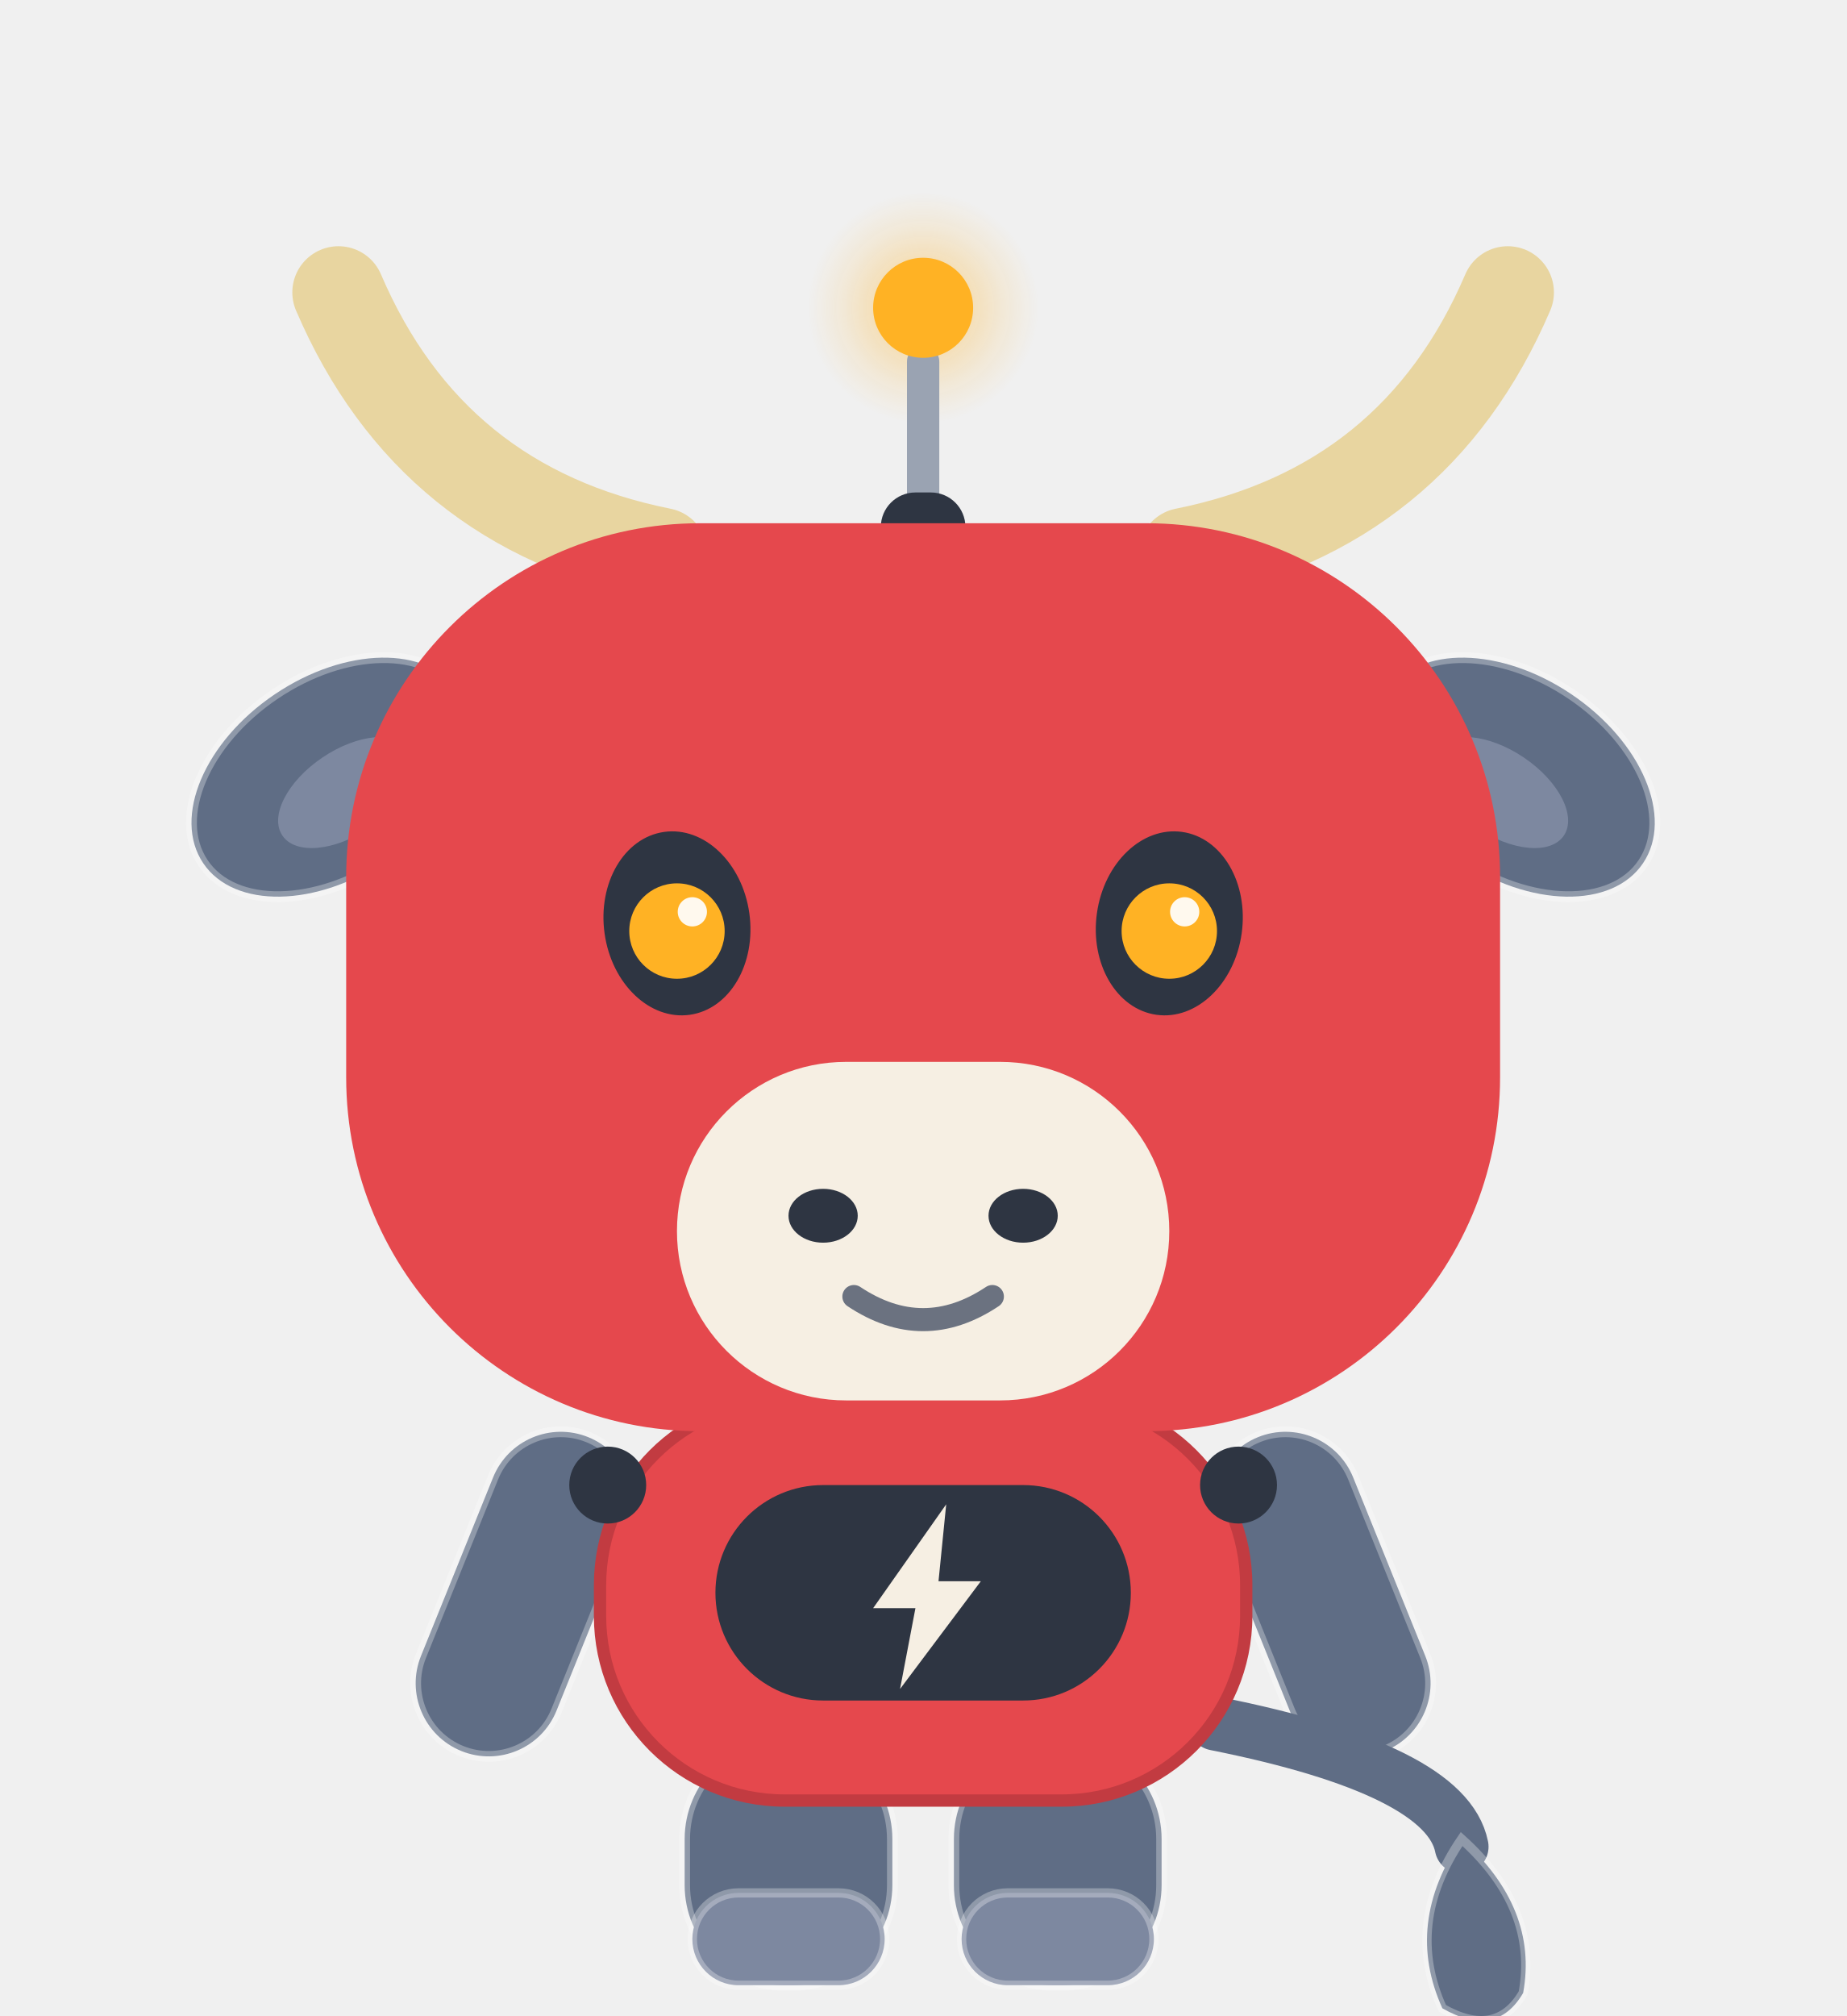
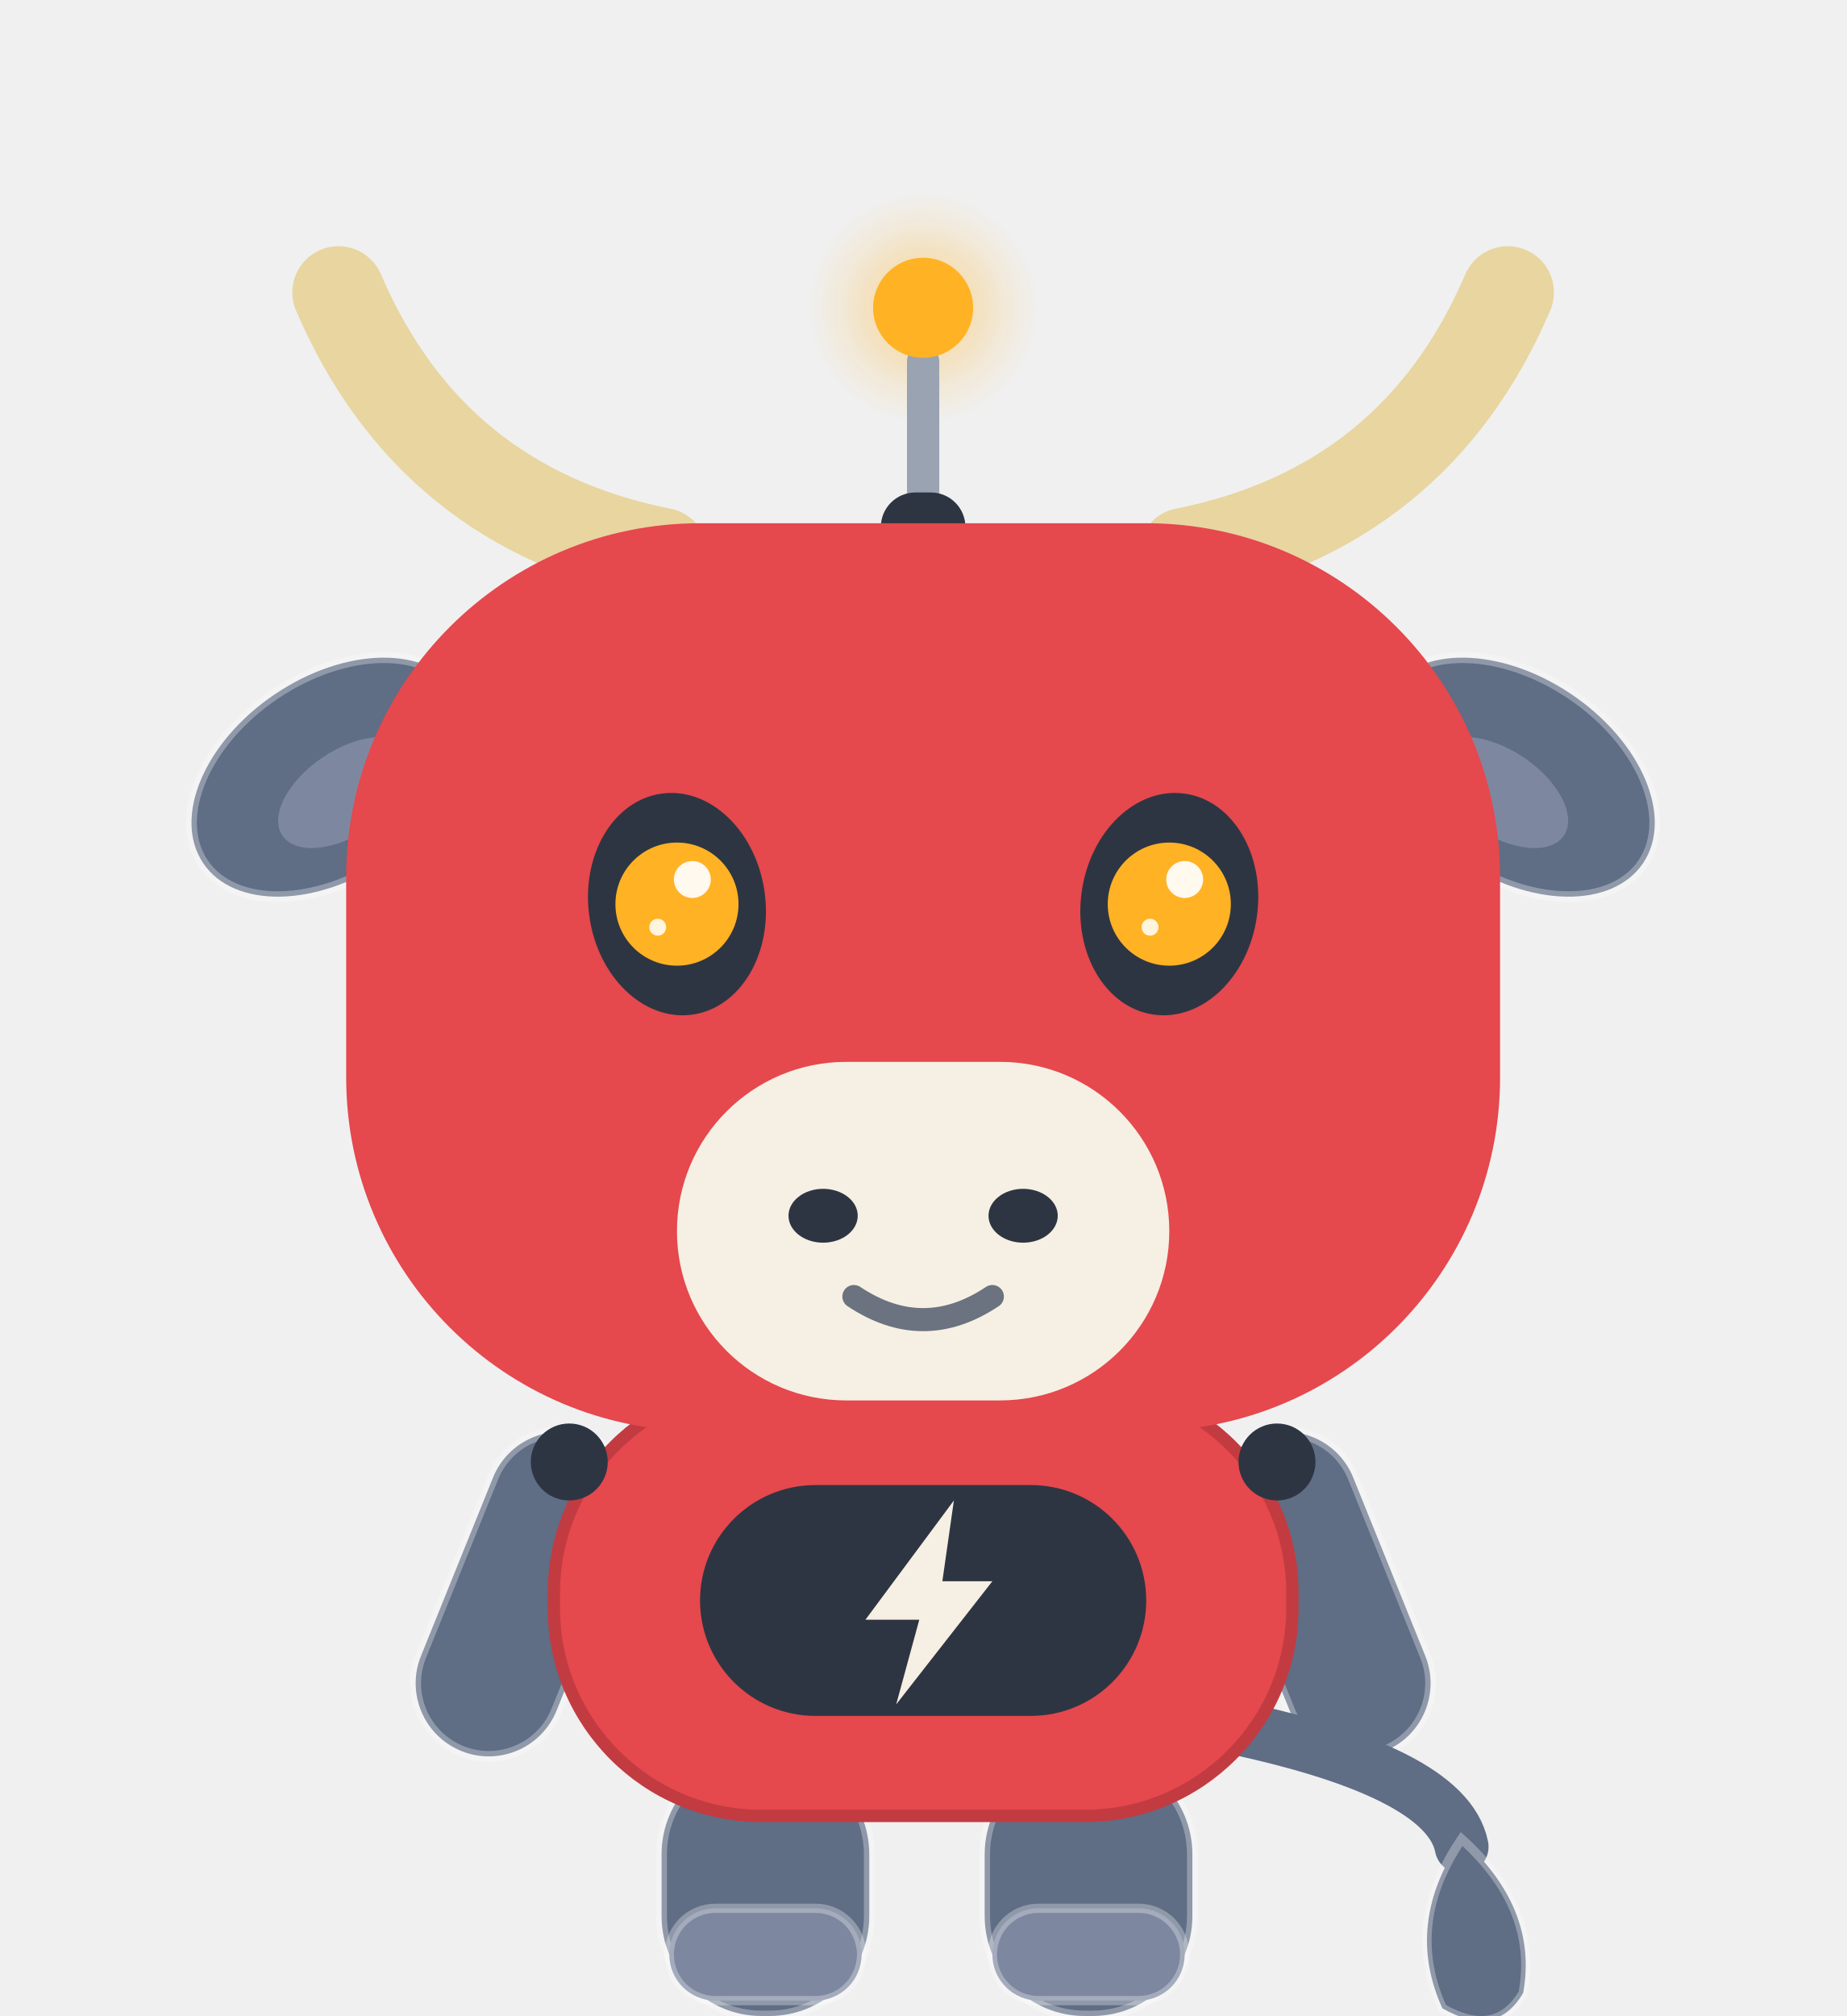
<svg xmlns="http://www.w3.org/2000/svg" width="240" height="262" viewBox="0 0 240 262" role="img" aria-label="红牛机器人吉祥物，配深色界面">
  <defs>
    <radialGradient id="pdGlow" cx="50%" cy="50%" r="50%">
      <stop offset="0%" stop-color="#ffb224" stop-opacity="0.5" />
      <stop offset="70%" stop-color="#ffb224" stop-opacity="0.12" />
      <stop offset="100%" stop-color="#ffb224" stop-opacity="0" />
    </radialGradient>
  </defs>
  <circle class="pd-antenna-glow" cx="120" cy="40" r="15" fill="url(#pdGlow)" />
  <path d="M120 66 V47" stroke="#9aa3b2" stroke-width="4.2" stroke-linecap="round" fill="none" />
  <rect class="pd-dark" x="114.5" y="64" width="11" height="9" rx="4.5" fill="#2e3542" />
  <circle class="pd-accent" cx="120" cy="40" r="6.5" fill="#ffb224" />
  <g class="pd-horn">
    <path d="M 86 72 Q 56 66 44 38" stroke="#e8d5a0" stroke-width="12" stroke-linecap="round" fill="none" />
    <path d="M 154 72 Q 184 66 196 38" stroke="#e8d5a0" stroke-width="12" stroke-linecap="round" fill="none" />
  </g>
  <g class="pd-dark">
    <ellipse cx="43" cy="101" rx="20" ry="13" fill="#5f6d85" stroke="rgba(255,255,255,0.30)" stroke-width="1.4" transform="rotate(-34 43 101)" />
    <ellipse cx="197" cy="101" rx="20" ry="13" fill="#5f6d85" stroke="rgba(255,255,255,0.30)" stroke-width="1.4" transform="rotate(34 197 101)" />
    <ellipse cx="45" cy="103" rx="10" ry="5.5" fill="#7d88a0" transform="rotate(-34 45 103)" />
    <ellipse cx="195" cy="103" rx="10" ry="5.5" fill="#7d88a0" transform="rotate(34 195 103)" />
  </g>
  <g class="pd-dark">
    <rect x="64" y="186" width="19" height="44" rx="9.5" fill="#5f6d85" stroke="rgba(255,255,255,0.30)" stroke-width="1.4" transform="rotate(22 73 194)" />
    <rect x="157" y="186" width="19" height="44" rx="9.5" fill="#5f6d85" stroke="rgba(255,255,255,0.30)" stroke-width="1.4" transform="rotate(-22 167 194)" />
  </g>
  <path class="pd-dark" d="M 158 224 Q 188 230 190 240" stroke="#5f6d85" stroke-width="7" stroke-linecap="round" fill="none" />
  <path class="pd-dark" d="M 190 239 Q 200 248 198 259 Q 194.5 265 187.5 261 Q 182.5 250 190 239 Z" fill="#5f6d85" stroke="rgba(255,255,255,0.30)" stroke-width="1.2" />
  <g class="pd-dark">
-     <rect x="89" y="226" width="27" height="32" rx="13" fill="#5f6d85" stroke="rgba(255,255,255,0.30)" stroke-width="1.4" />
-     <rect x="124" y="226" width="27" height="32" rx="13" fill="#5f6d85" stroke="rgba(255,255,255,0.30)" stroke-width="1.4" />
+     <rect x="86" y="228" width="27" height="34" rx="13" fill="#5f6d85" stroke="rgba(255,255,255,0.30)" stroke-width="1.4" />
+     <rect x="128" y="228" width="27" height="34" rx="13" fill="#5f6d85" stroke="rgba(255,255,255,0.30)" stroke-width="1.4" />
  </g>
  <g class="pd-hoof">
-     <rect x="90" y="246" width="25" height="12" rx="6" fill="#7d88a0" stroke="rgba(255,255,255,0.30)" stroke-width="1.2" />
-     <rect x="125" y="246" width="25" height="12" rx="6" fill="#7d88a0" stroke="rgba(255,255,255,0.30)" stroke-width="1.2" />
+     <rect x="87" y="248" width="25" height="12" rx="6" fill="#7d88a0" stroke="rgba(255,255,255,0.30)" stroke-width="1.2" />
+     <rect x="129" y="248" width="25" height="12" rx="6" fill="#7d88a0" stroke="rgba(255,255,255,0.30)" stroke-width="1.2" />
  </g>
-   <rect class="pd-shell" x="78" y="182" width="84" height="52" rx="24" fill="#e5484d" stroke="#c23b41" stroke-width="1.6" />
+   <rect class="pd-shell" x="72" y="180" width="96" height="56" rx="27" fill="#e5484d" stroke="#c23b41" stroke-width="1.6" />
  <g class="pd-dark">
-     <circle cx="79" cy="193" r="5" fill="#2e3542" />
-     <circle cx="161" cy="193" r="5" fill="#2e3542" />
+     <circle cx="74" cy="190" r="5" fill="#2e3542" />
+     <circle cx="166" cy="190" r="5" fill="#2e3542" />
  </g>
-   <rect class="pd-dark" x="93" y="193" width="54" height="28" rx="14" fill="#2e3542" />
-   <path class="pd-leaf" d="M 123 195.5 L 113.5 209 L 119 209 L 117 219.5 L 127.5 205.5 L 122 205.5 Z" fill="#f6efe3" />
+   <rect class="pd-dark" x="91" y="193" width="58" height="30" rx="15" fill="#2e3542" />
+   <path class="pd-leaf" d="M 124 195 L 112.5 210.5 L 119.5 210.5 L 116.5 221.5 L 129 205.5 L 122.5 205.5 Z" fill="#f6efe3" />
  <rect class="pd-shell" x="45" y="68" width="150" height="118" rx="46" fill="#e5484d" />
  <g class="pd-dark">
-     <ellipse cx="88" cy="120" rx="9.5" ry="12" fill="#2e3542" transform="rotate(-8 88 120)" />
-     <ellipse cx="152" cy="120" rx="9.5" ry="12" fill="#2e3542" transform="rotate(8 152 120)" />
+     <ellipse cx="88" cy="117.5" rx="11.5" ry="14.5" fill="#2e3542" transform="rotate(-8 88 117.5)" />
+     <ellipse cx="152" cy="117.5" rx="11.5" ry="14.5" fill="#2e3542" transform="rotate(8 152 117.5)" />
  </g>
  <g class="pd-eye">
-     <circle class="pd-accent" cx="88" cy="121" r="6.2" fill="#ffb224" />
-     <circle class="pd-accent" cx="152" cy="121" r="6.2" fill="#ffb224" />
-     <circle cx="90" cy="118.5" r="1.9" fill="#ffffff" opacity="0.92" />
-     <circle cx="154" cy="118.5" r="1.9" fill="#ffffff" opacity="0.92" />
+     <circle class="pd-accent" cx="88" cy="117.5" r="8" fill="#ffb224" />
+     <circle class="pd-accent" cx="152" cy="117.5" r="8" fill="#ffb224" />
+     <circle cx="90" cy="114.3" r="2.4" fill="#ffffff" opacity="0.92" />
+     <circle cx="154" cy="114.3" r="2.4" fill="#ffffff" opacity="0.92" />
+     <circle cx="85.5" cy="120.5" r="1.1" fill="#ffffff" opacity="0.85" />
+     <circle cx="149.5" cy="120.5" r="1.1" fill="#ffffff" opacity="0.85" />
  </g>
  <rect class="pd-shell" x="88" y="138" width="64" height="44" rx="22" fill="#f6efe3" />
  <g class="pd-dark">
    <ellipse cx="107" cy="158" rx="4.5" ry="3.5" fill="#2e3542" />
    <ellipse cx="133" cy="158" rx="4.5" ry="3.5" fill="#2e3542" />
  </g>
  <path class="pd-mouth" d="M 111 168.5 Q 120 174.5 129 168.5" stroke="#6b7280" stroke-width="3" stroke-linecap="round" fill="none" />
</svg>
